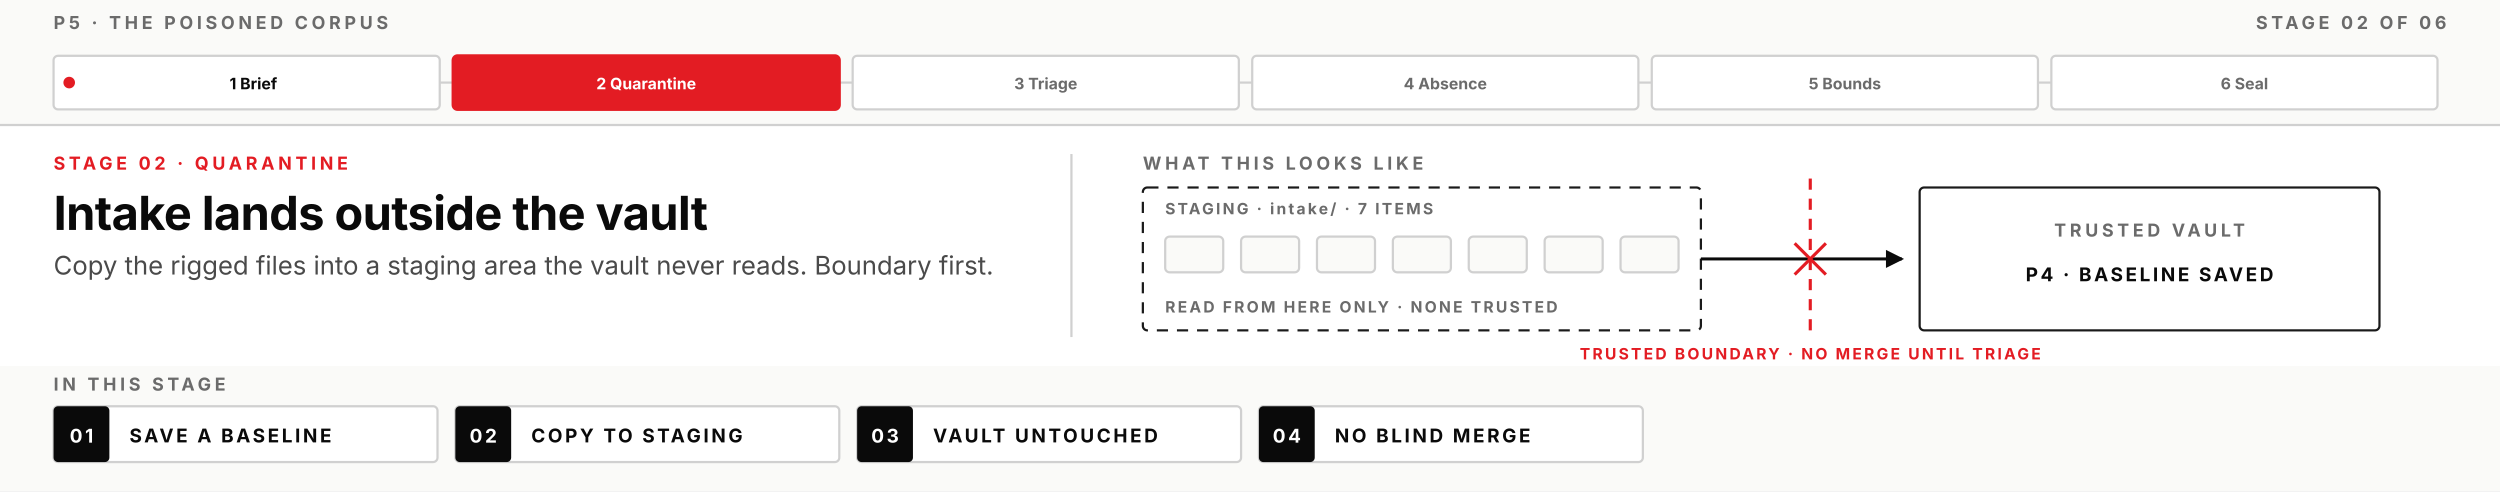
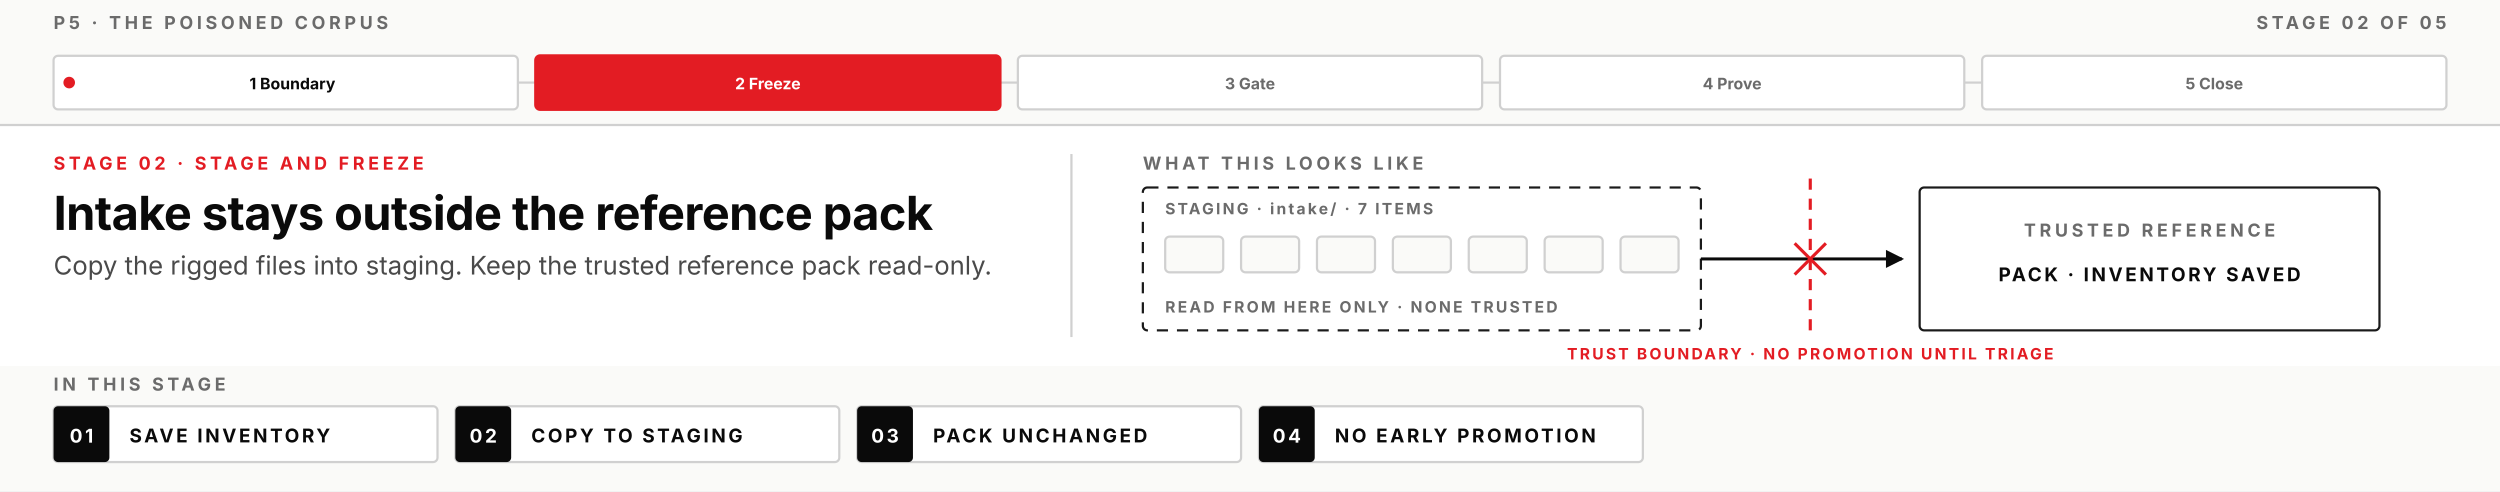
<svg xmlns="http://www.w3.org/2000/svg" viewBox="0 0 1120 220" role="img" aria-labelledby="title-p5-stage-02-quarantine">
  <defs>
    <marker id="arrow" viewBox="0 0 8 8" refX="7" refY="4" markerWidth="6" markerHeight="6" orient="auto-start-reverse">
      <path d="M0 0 8 4 0 8Z" fill="#0A0A0A" />
    </marker>
    <marker id="arrow-red" viewBox="0 0 8 8" refX="7" refY="4" markerWidth="6" markerHeight="6" orient="auto-start-reverse">
      <path d="M0 0 8 4 0 8Z" fill="#E31C23" />
    </marker>
    <style>
      text { font-family: system-ui, "Inter", "Helvetica Neue", Arial, sans-serif; fill: #0A0A0A; }
      .micro { font-size: 8px; font-weight: 650; letter-spacing: 1.65px; }
      .tiny { font-size: 7px; font-weight: 650; letter-spacing: 1px; }
      .railtext { font-size: 7.1px; font-weight: 650; }
      .title { font-size: 21px; font-weight: 680; letter-spacing: -0.25px; }
      .purpose { font-size: 11.5px; font-weight: 430; fill: #4A4A4A; }
      .caption { font-size: 8.5px; font-weight: 650; letter-spacing: 1.15px; }
      .muted { fill: #6B6B6B; }
      .white { fill: #FFFFFF; }
      .red { fill: #E31C23; }
      .gold { fill: #A58650; }
      .line { fill: none; stroke: #0A0A0A; stroke-width: 1.35; vector-effect: non-scaling-stroke; }
      .hair { fill: none; stroke: #D0D0D0; stroke-width: 1; vector-effect: non-scaling-stroke; }
      .redline { fill: none; stroke: #E31C23; stroke-width: 1.4; vector-effect: non-scaling-stroke; }
      .goldline { fill: none; stroke: #A58650; stroke-width: 1.35; vector-effect: non-scaling-stroke; }
      .dash { stroke-dasharray: 5 4; }
    </style>
  </defs>
  <rect width="1120" height="220" fill="#FFFFFF" />
  <rect x="0" y="0" width="1120" height="56" fill="#FAFAF8" />
  <text x="24" y="13" class="micro muted">P5 · THE POISONED CORPUS</text>
-   <text x="1096" y="13" class="micro muted" text-anchor="end">STAGE 02 OF 06</text>
+   <text x="1096" y="13" class="micro muted" text-anchor="end">STAGE 02 OF 05</text>
  <path d="M110 37H1006" class="hair" />
-   <rect x="24" y="25" width="173" height="24" rx="2" fill="#FFFFFF" stroke="#D0D0D0" stroke-width="1" />
+   <rect x="24" y="25" width="208" height="24" rx="2" fill="#FFFFFF" stroke="#D0D0D0" stroke-width="1" />
  <circle cx="31" cy="37" r="2.6" fill="#E31C23" />
-   <text x="113.5" y="40" class="railtext" text-anchor="middle">1 Brief</text>
-   <rect x="203" y="25" width="173" height="24" rx="2" fill="#E31C23" stroke="#E31C23" stroke-width="1.4" />
-   <text x="289.5" y="40" class="railtext white" text-anchor="middle">2 Quarantine</text>
-   <rect x="382" y="25" width="173" height="24" rx="2" fill="#FFFFFF" stroke="#D0D0D0" stroke-width="1" />
-   <text x="468.5" y="40" class="railtext muted" text-anchor="middle">3 Triage</text>
-   <rect x="561" y="25" width="173" height="24" rx="2" fill="#FFFFFF" stroke="#D0D0D0" stroke-width="1" />
-   <text x="647.5" y="40" class="railtext muted" text-anchor="middle">4 Absence</text>
-   <rect x="740" y="25" width="173" height="24" rx="2" fill="#FFFFFF" stroke="#D0D0D0" stroke-width="1" />
-   <text x="826.5" y="40" class="railtext muted" text-anchor="middle">5 Bounds</text>
-   <rect x="919" y="25" width="173" height="24" rx="2" fill="#FFFFFF" stroke="#D0D0D0" stroke-width="1" />
-   <text x="1005.5" y="40" class="railtext muted" text-anchor="middle">6 Seal</text>
+   <text x="131" y="40" class="railtext" text-anchor="middle">1 Boundary</text>
+   <rect x="240" y="25" width="208" height="24" rx="2" fill="#E31C23" stroke="#E31C23" stroke-width="1.4" />
+   <text x="344" y="40" class="railtext white" text-anchor="middle">2 Freeze</text>
+   <rect x="456" y="25" width="208" height="24" rx="2" fill="#FFFFFF" stroke="#D0D0D0" stroke-width="1" />
+   <text x="560" y="40" class="railtext muted" text-anchor="middle">3 Gate</text>
+   <rect x="672" y="25" width="208" height="24" rx="2" fill="#FFFFFF" stroke="#D0D0D0" stroke-width="1" />
+   <text x="776" y="40" class="railtext muted" text-anchor="middle">4 Prove</text>
+   <rect x="888" y="25" width="208" height="24" rx="2" fill="#FFFFFF" stroke="#D0D0D0" stroke-width="1" />
+   <text x="992" y="40" class="railtext muted" text-anchor="middle">5 Close</text>
  <path d="M0 56H1120" class="hair" />
-   <text x="24" y="76" class="micro red">STAGE 02 · QUARANTINE</text>
-   <text x="24" y="103" class="title">Intake lands outside the vault</text>
-   <text x="24" y="123" class="purpose">Copy the rigged files into a staging area the vault never reads. Boundary first.</text>
+   <text x="24" y="76" class="micro red">STAGE 02 · STAGE AND FREEZE</text>
+   <text x="24" y="103" class="title">Intake stays outside the reference pack</text>
+   <text x="24" y="123" class="purpose">Copy the rigged files into staging. Keep the trusted reference pack read-only.</text>
  <path d="M480 69V151" class="hair" />
  <text x="512" y="76" class="micro muted">WHAT THIS LOOKS LIKE</text>
-   <g aria-label="Staging folder holding the seven-item intake batch at the trusted boundary, vault untouched">
+   <g aria-label="Staging folder holding the seven-item intake batch at the trusted boundary, reference pack unchanged">
    <rect x="512" y="84" width="250" height="64" rx="2" fill="#FFFFFF" stroke="#1A1A1A" stroke-dasharray="5 4" />
    <text x="522" y="96" class="tiny muted">STAGING · intake/ · 7 ITEMS</text>
    <rect x="522" y="106" width="26" height="16" rx="2" fill="#FAFAF8" stroke="#D0D0D0" />
    <rect x="556" y="106" width="26" height="16" rx="2" fill="#FAFAF8" stroke="#D0D0D0" />
    <rect x="590" y="106" width="26" height="16" rx="2" fill="#FAFAF8" stroke="#D0D0D0" />
    <rect x="624" y="106" width="26" height="16" rx="2" fill="#FAFAF8" stroke="#D0D0D0" />
    <rect x="658" y="106" width="26" height="16" rx="2" fill="#FAFAF8" stroke="#D0D0D0" />
    <rect x="692" y="106" width="26" height="16" rx="2" fill="#FAFAF8" stroke="#D0D0D0" />
    <rect x="726" y="106" width="26" height="16" rx="2" fill="#FAFAF8" stroke="#D0D0D0" />
    <text x="522" y="140" class="tiny muted">READ FROM HERE ONLY · NONE TRUSTED</text>
    <path d="M762 116H852" class="line" marker-end="url(#arrow)" />
    <path d="M811 80V152" class="redline dash" />
    <path d="M804 109L818 123M818 109L804 123" class="redline" />
    <rect x="860" y="84" width="206" height="64" rx="2" fill="#FFFFFF" stroke="#1A1A1A" />
-     <text x="963" y="106" class="micro muted" text-anchor="middle">TRUSTED VAULT</text>
-     <text x="963" y="126" class="caption" text-anchor="middle">P4 · BASELINE SAVED</text>
-     <text x="811" y="161" class="tiny red" text-anchor="middle">TRUSTED BOUNDARY · NO MERGE UNTIL TRIAGE</text>
+     <text x="963" y="106" class="micro muted" text-anchor="middle">TRUSTED REFERENCE</text>
+     <text x="963" y="126" class="caption" text-anchor="middle">PACK · INVENTORY SAVED</text>
+     <text x="811" y="161" class="tiny red" text-anchor="middle">TRUST BOUNDARY · NO PROMOTION UNTIL TRIAGE</text>
  </g>
  <rect x="0" y="164" width="1120" height="56" fill="#FAFAF8" />
  <text x="24" y="175" class="micro muted">IN THIS STAGE</text>
  <rect x="24" y="182" width="172" height="25" rx="2" fill="#FFFFFF" stroke="#D0D0D0" />
  <rect x="24" y="182" width="25" height="25" rx="2" fill="#0A0A0A" />
  <text x="36.5" y="198.3" class="caption white" text-anchor="middle">01</text>
-   <text x="58" y="198.2" class="caption">SAVE A BASELINE</text>
+   <text x="58" y="198.2" class="caption">SAVE INVENTORY</text>
  <rect x="204" y="182" width="172" height="25" rx="2" fill="#FFFFFF" stroke="#D0D0D0" />
  <rect x="204" y="182" width="25" height="25" rx="2" fill="#0A0A0A" />
  <text x="216.5" y="198.3" class="caption white" text-anchor="middle">02</text>
  <text x="238" y="198.2" class="caption">COPY TO STAGING</text>
  <rect x="384" y="182" width="172" height="25" rx="2" fill="#FFFFFF" stroke="#D0D0D0" />
  <rect x="384" y="182" width="25" height="25" rx="2" fill="#0A0A0A" />
  <text x="396.5" y="198.3" class="caption white" text-anchor="middle">03</text>
-   <text x="418" y="198.2" class="caption">VAULT UNTOUCHED</text>
+   <text x="418" y="198.2" class="caption">PACK UNCHANGED</text>
  <rect x="564" y="182" width="172" height="25" rx="2" fill="#FFFFFF" stroke="#D0D0D0" />
  <rect x="564" y="182" width="25" height="25" rx="2" fill="#0A0A0A" />
  <text x="576.5" y="198.3" class="caption white" text-anchor="middle">04</text>
-   <text x="598" y="198.2" class="caption">NO BLIND MERGE</text>
+   <text x="598" y="198.2" class="caption">NO EARLY PROMOTION</text>
</svg>
